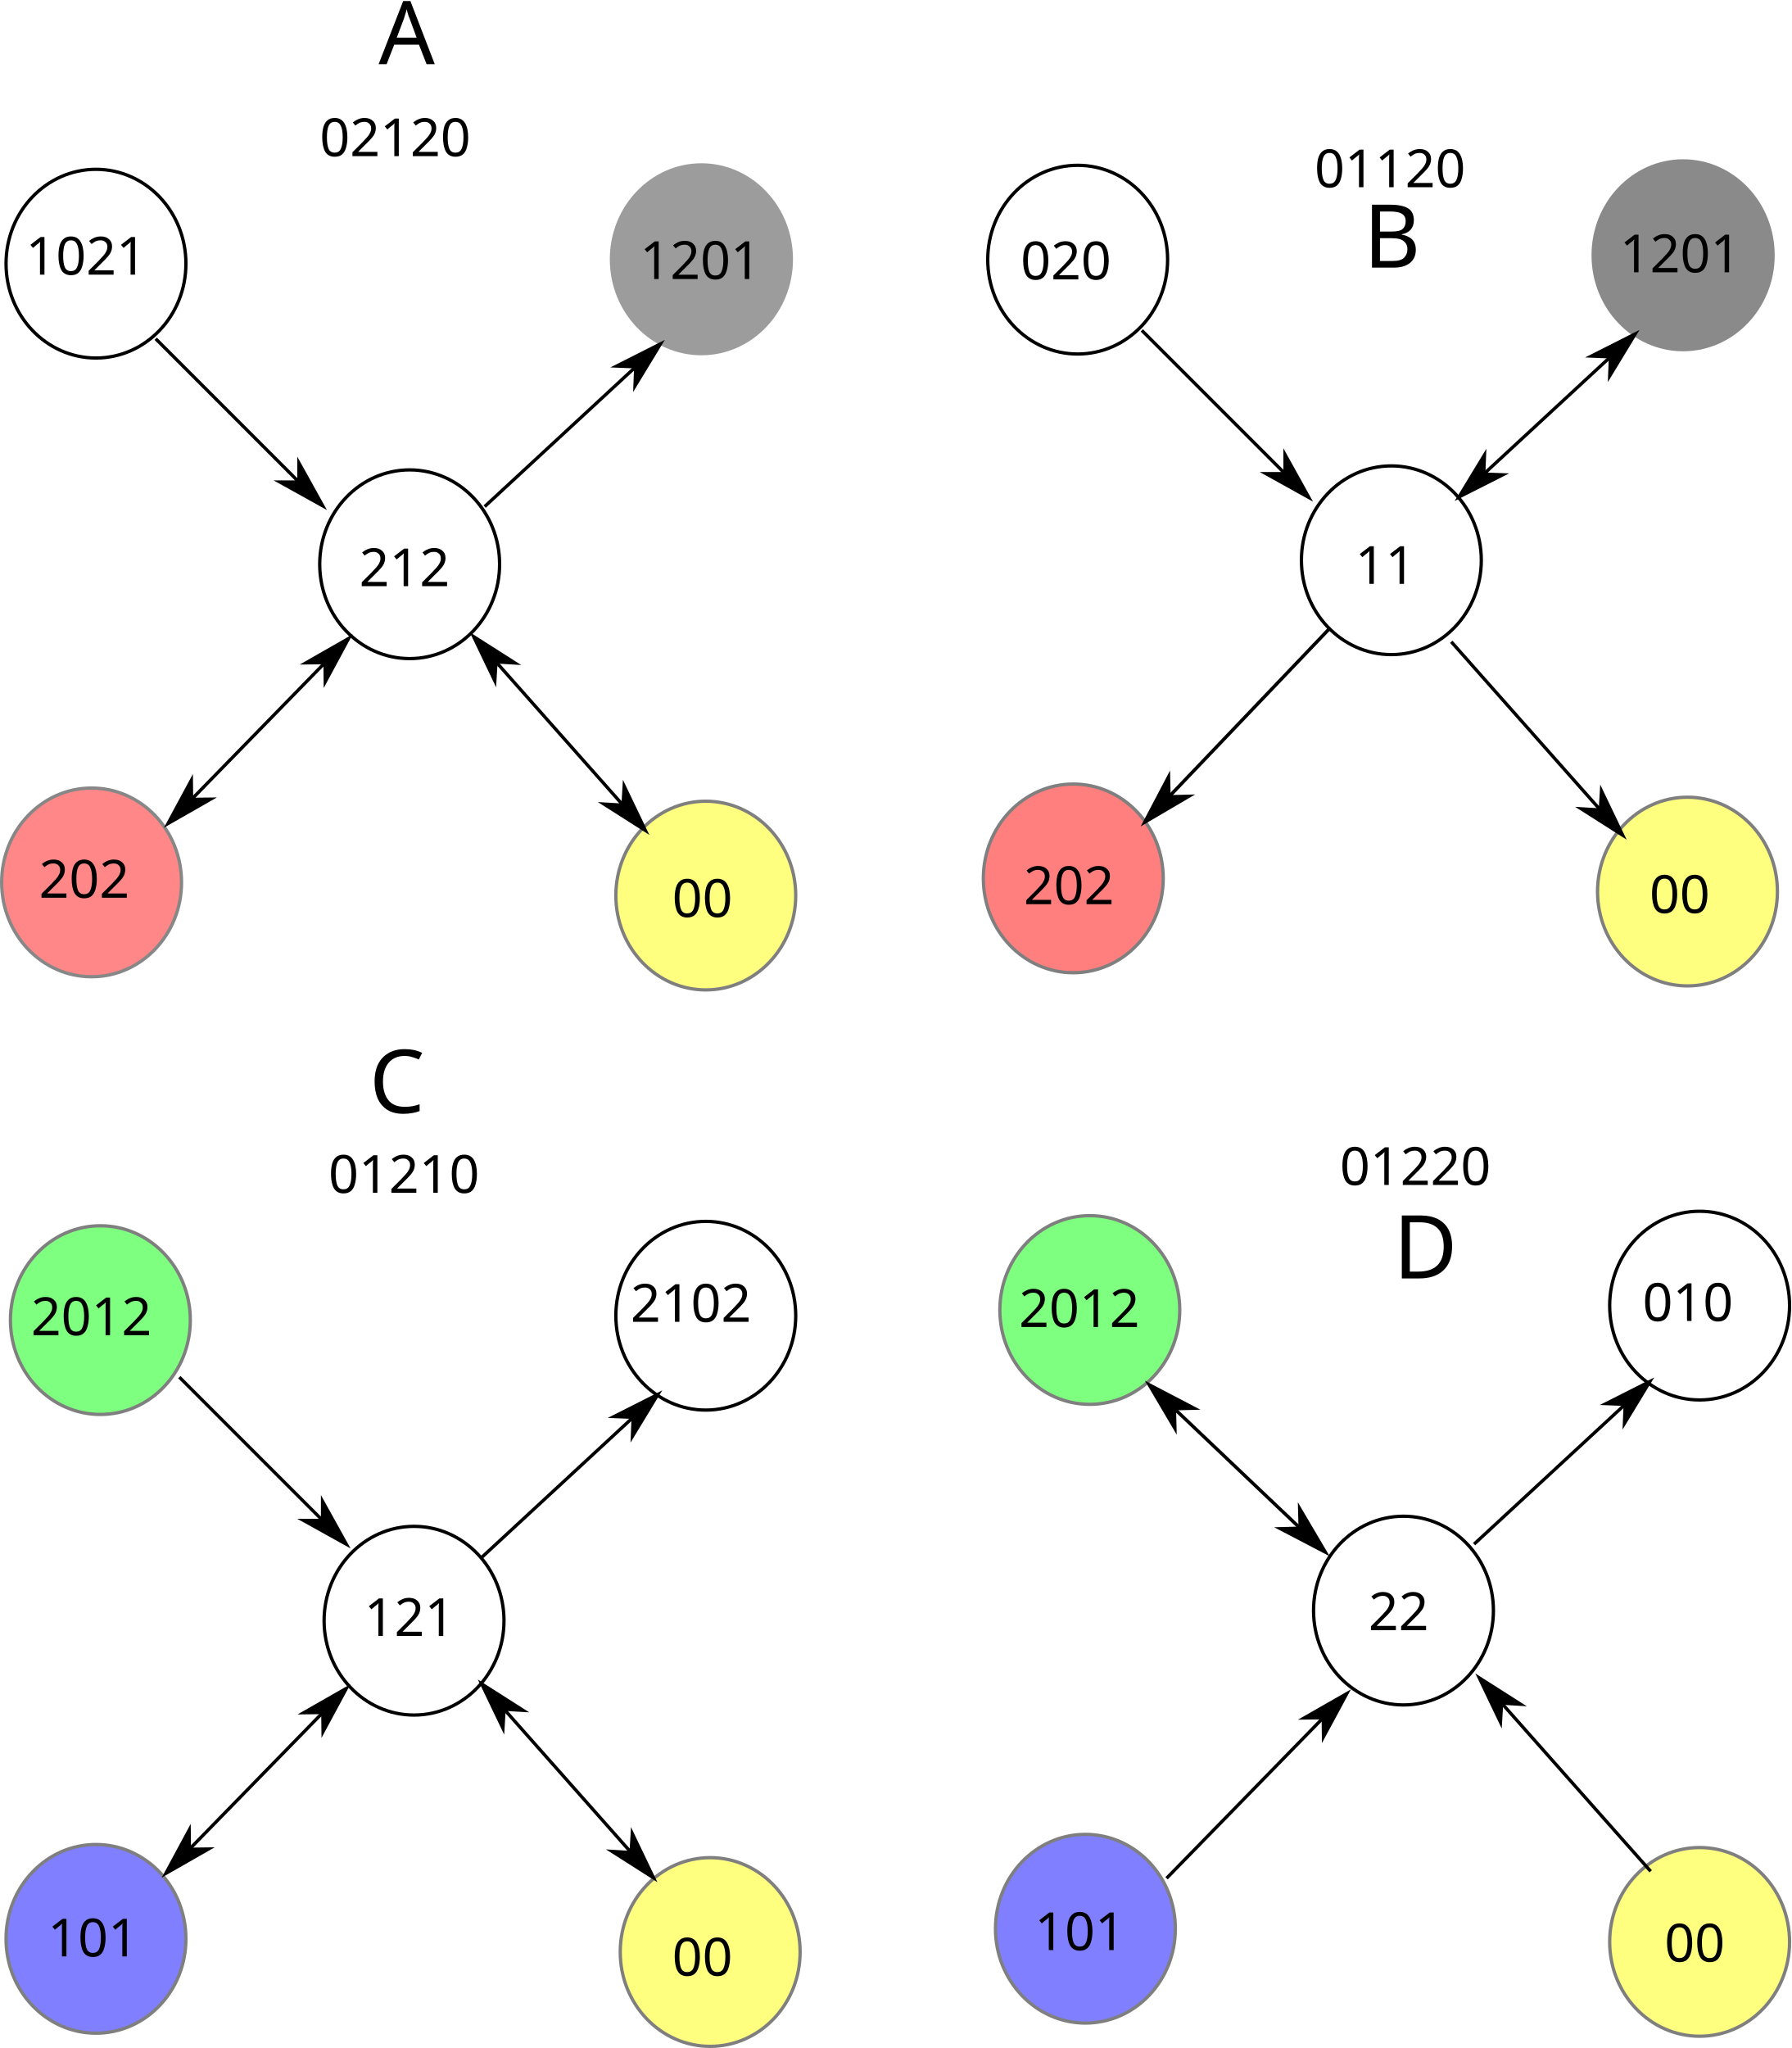
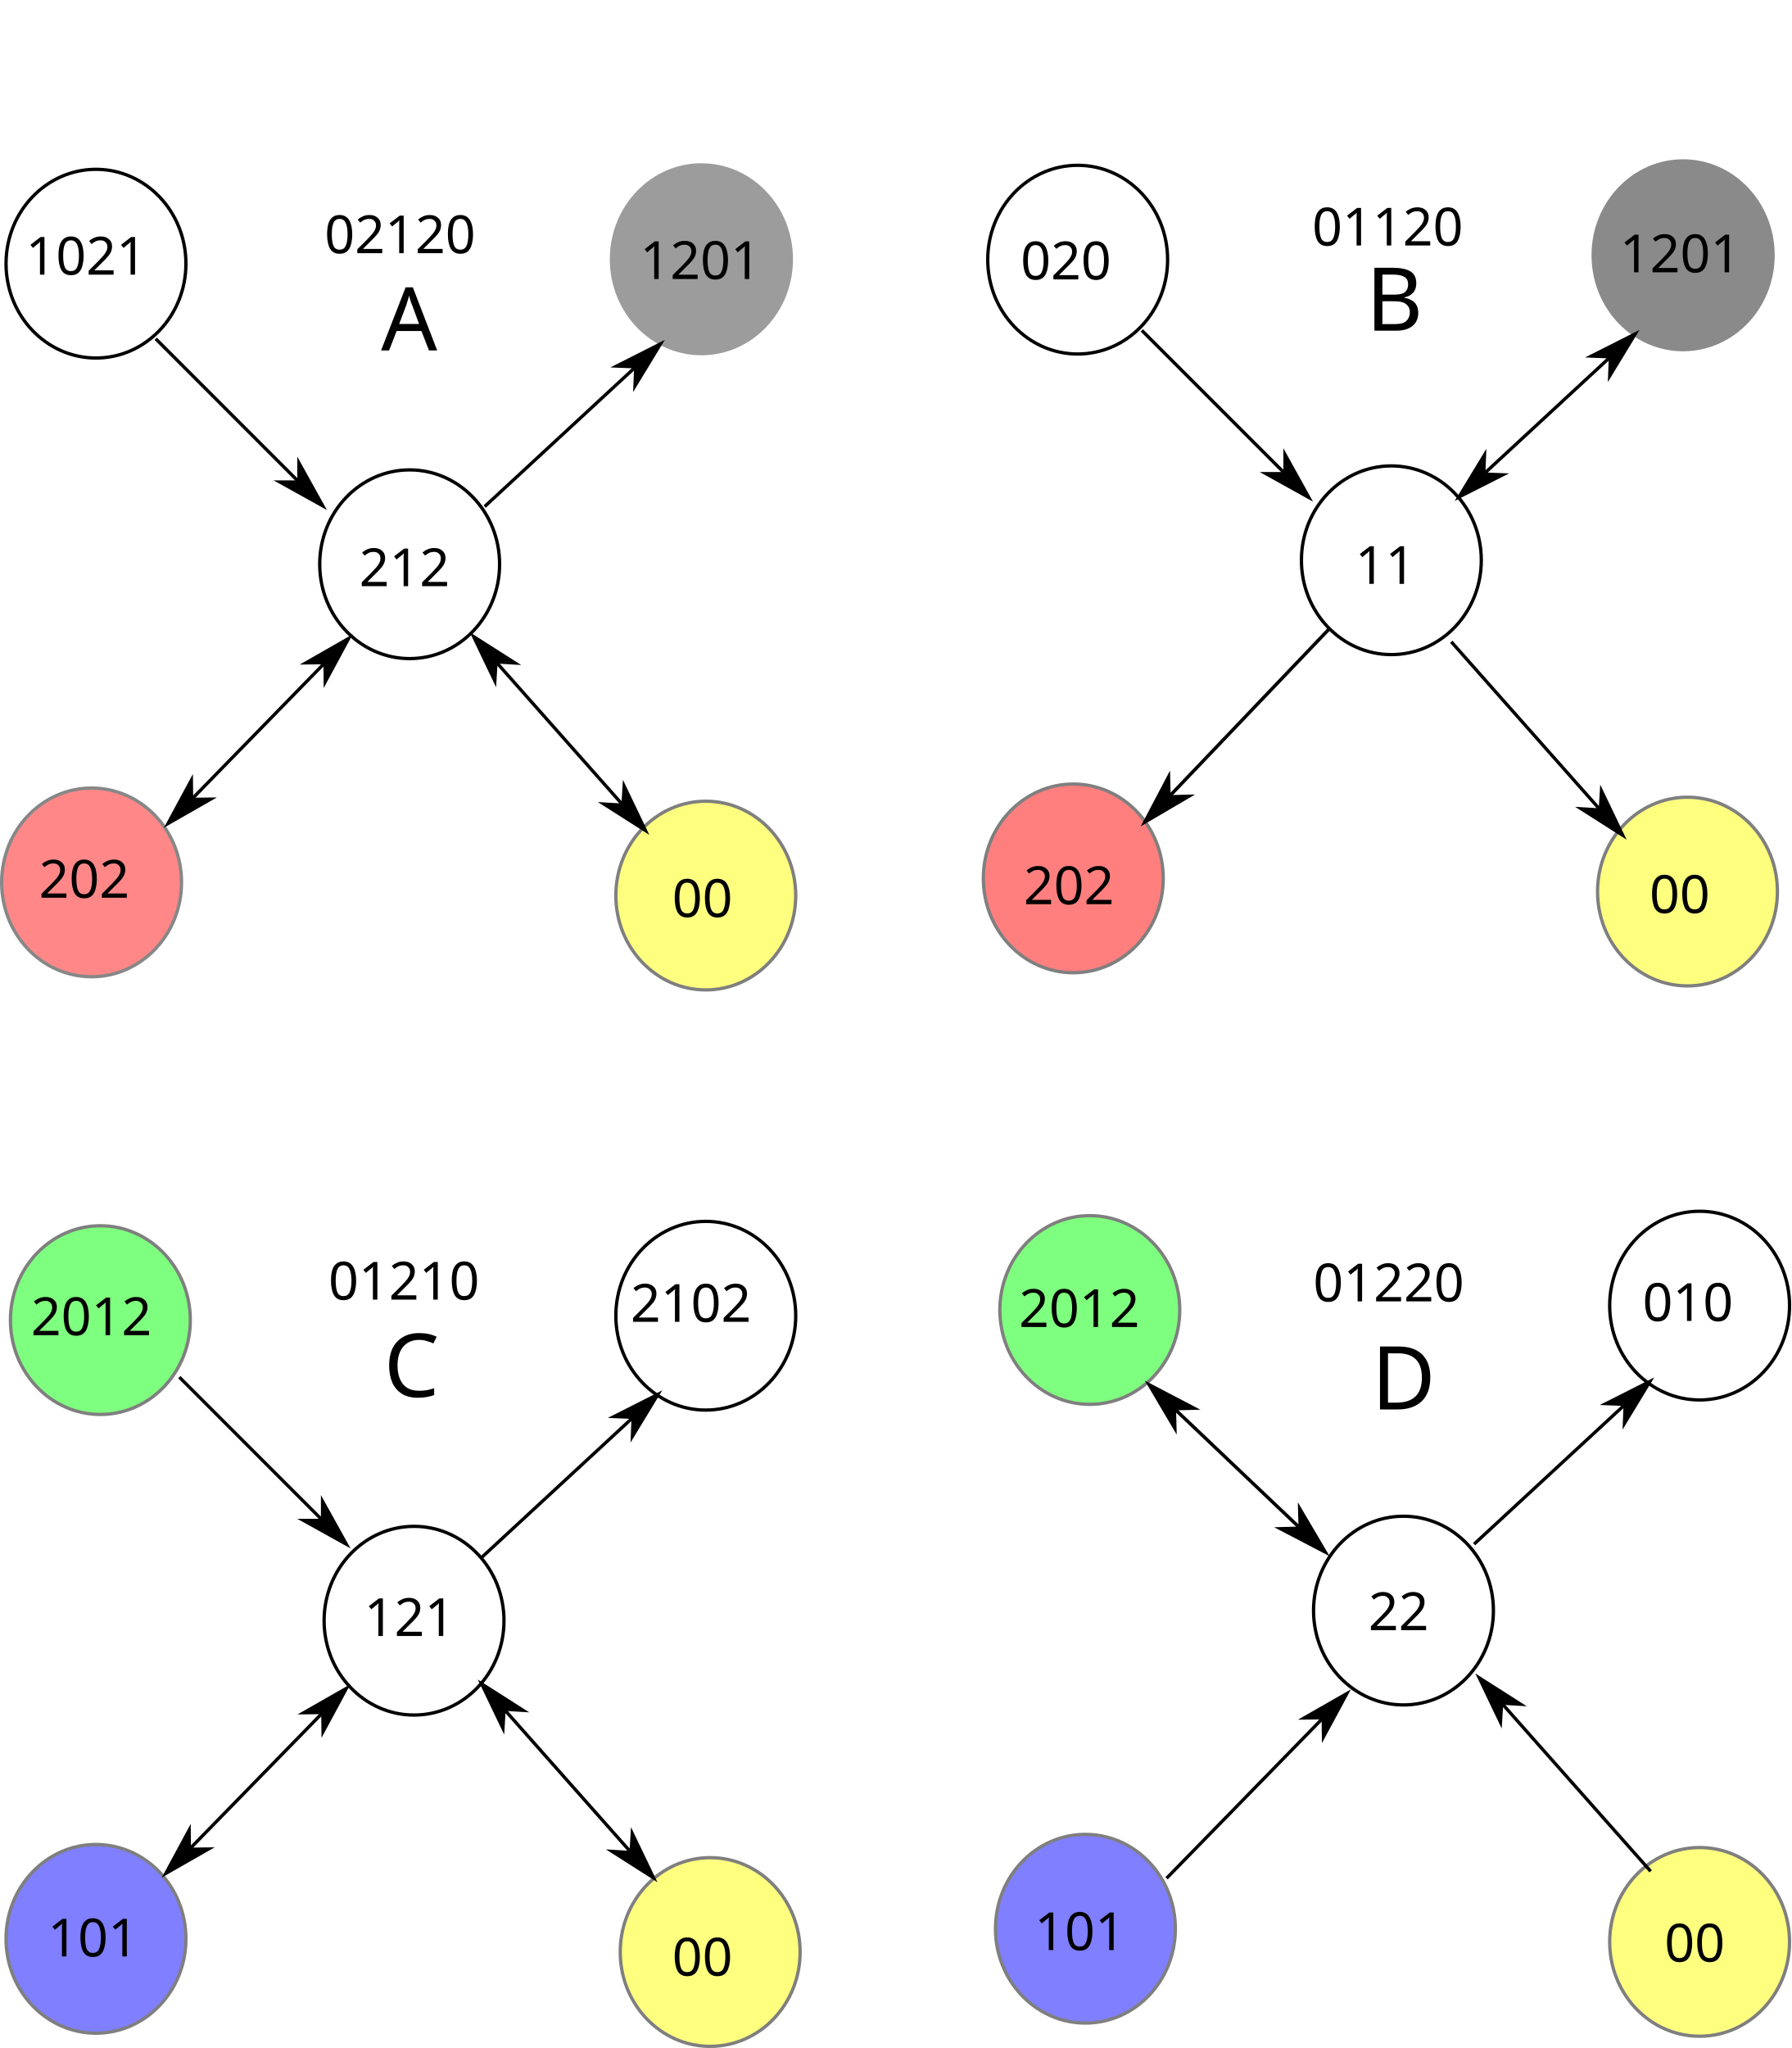
<svg xmlns="http://www.w3.org/2000/svg" width="143.673mm" height="164.233mm" viewBox="0 0 143.673 164.233" version="1.1" id="svg18832">
  <defs id="defs18826">
    <marker orient="auto" refY="0" refX="0" id="Arrow1Lstart-7" style="overflow:visible">
      <path id="path1046-5" d="M 0,0 5,-5 -12.5,0 5,5 Z" style="fill:#000000;fill-opacity:1;fill-rule:evenodd;stroke:#000000;stroke-width:1pt;stroke-opacity:1" transform="matrix(0.8,0,0,0.8,10,0)" />
    </marker>
    <marker style="overflow:visible" id="marker1416-9" refX="0" refY="0" orient="auto">
      <path transform="matrix(-0.8,0,0,-0.8,-10,0)" style="fill:#000000;fill-opacity:1;fill-rule:evenodd;stroke:#000000;stroke-width:1pt;stroke-opacity:1" d="M 0,0 5,-5 -12.5,0 5,5 Z" id="path1414-6" />
    </marker>
    <marker orient="auto" refY="0" refX="0" id="marker17850" style="overflow:visible">
      <path id="path17848" d="M 0,0 5,-5 -12.5,0 5,5 Z" style="fill:#000000;fill-opacity:1;fill-rule:evenodd;stroke:#000000;stroke-width:1pt;stroke-opacity:1" transform="matrix(0.8,0,0,0.8,10,0)" />
    </marker>
    <marker orient="auto" refY="0" refX="0" id="marker1374-2" style="overflow:visible">
      <path id="path1372-1" d="M 0,0 5,-5 -12.5,0 5,5 Z" style="fill:#000000;fill-opacity:1;fill-rule:evenodd;stroke:#000000;stroke-width:1pt;stroke-opacity:1" transform="matrix(-0.8,0,0,-0.8,-10,0)" />
    </marker>
    <marker style="overflow:visible" id="marker1338-7" refX="0" refY="0" orient="auto">
      <path transform="matrix(-0.8,0,0,-0.8,-10,0)" style="fill:#000000;fill-opacity:1;fill-rule:evenodd;stroke:#000000;stroke-width:1pt;stroke-opacity:1" d="M 0,0 5,-5 -12.5,0 5,5 Z" id="path1336-8" />
    </marker>
    <marker orient="auto" refY="0" refX="0" id="Arrow1Lend-57" style="overflow:visible">
      <path id="path1049-41" d="M 0,0 5,-5 -12.5,0 5,5 Z" style="fill:#000000;fill-opacity:1;fill-rule:evenodd;stroke:#000000;stroke-width:1pt;stroke-opacity:1" transform="matrix(-0.8,0,0,-0.8,-10,0)" />
    </marker>
    <marker style="overflow:visible" id="marker10076-1" refX="0" refY="0" orient="auto">
      <path transform="matrix(0.8,0,0,0.8,10,0)" style="fill:#000000;fill-opacity:1;fill-rule:evenodd;stroke:#000000;stroke-width:1pt;stroke-opacity:1" d="M 0,0 5,-5 -12.5,0 5,5 Z" id="path10074-2" />
    </marker>
    <marker orient="auto" refY="0" refX="0" id="marker1374-4-9" style="overflow:visible">
      <path id="path1372-9-3" d="M 0,0 5,-5 -12.5,0 5,5 Z" style="fill:#000000;fill-opacity:1;fill-rule:evenodd;stroke:#000000;stroke-width:1pt;stroke-opacity:1" transform="matrix(-0.8,0,0,-0.8,-10,0)" />
    </marker>
    <marker orient="auto" refY="0" refX="0" id="Arrow1Lstart-8-9" style="overflow:visible">
      <path id="path1046-8-0" d="M 0,0 5,-5 -12.5,0 5,5 Z" style="fill:#000000;fill-opacity:1;fill-rule:evenodd;stroke:#000000;stroke-width:1pt;stroke-opacity:1" transform="matrix(0.8,0,0,0.8,10,0)" />
    </marker>
    <marker style="overflow:visible" id="marker1416-4-8" refX="0" refY="0" orient="auto">
      <path transform="matrix(-0.8,0,0,-0.8,-10,0)" style="fill:#000000;fill-opacity:1;fill-rule:evenodd;stroke:#000000;stroke-width:1pt;stroke-opacity:1" d="M 0,0 5,-5 -12.5,0 5,5 Z" id="path1414-3-8" />
    </marker>
    <marker style="overflow:visible" id="marker1338-0-5" refX="0" refY="0" orient="auto">
      <path transform="matrix(-0.8,0,0,-0.8,-10,0)" style="fill:#000000;fill-opacity:1;fill-rule:evenodd;stroke:#000000;stroke-width:1pt;stroke-opacity:1" d="M 0,0 5,-5 -12.5,0 5,5 Z" id="path1336-78-0" />
    </marker>
    <marker orient="auto" refY="0" refX="0" id="Arrow1Lend-4-9" style="overflow:visible">
      <path id="path1049-4-6" d="M 0,0 5,-5 -12.5,0 5,5 Z" style="fill:#000000;fill-opacity:1;fill-rule:evenodd;stroke:#000000;stroke-width:1pt;stroke-opacity:1" transform="matrix(-0.8,0,0,-0.8,-10,0)" />
    </marker>
    <marker orient="auto" refY="0" refX="0" id="marker5121-2" style="overflow:visible">
      <path id="path5119-6" d="M 0,0 5,-5 -12.5,0 5,5 Z" style="fill:#000000;fill-opacity:1;fill-rule:evenodd;stroke:#000000;stroke-width:1pt;stroke-opacity:1" transform="matrix(-0.8,0,0,-0.8,-10,0)" />
    </marker>
    <marker orient="auto" refY="0" refX="0" id="marker1374-5-2" style="overflow:visible">
      <path id="path1372-6-7" d="M 0,0 5,-5 -12.5,0 5,5 Z" style="fill:#000000;fill-opacity:1;fill-rule:evenodd;stroke:#000000;stroke-width:1pt;stroke-opacity:1" transform="matrix(-0.8,0,0,-0.8,-10,0)" />
    </marker>
    <marker orient="auto" refY="0" refX="0" id="marker5027-4" style="overflow:visible">
      <path id="path5025-8" d="M 0,0 5,-5 -12.5,0 5,5 Z" style="fill:#000000;fill-opacity:1;fill-rule:evenodd;stroke:#000000;stroke-width:1pt;stroke-opacity:1" transform="matrix(0.8,0,0,0.8,10,0)" />
    </marker>
    <marker style="overflow:visible" id="marker1338-3-7" refX="0" refY="0" orient="auto">
      <path transform="matrix(-0.8,0,0,-0.8,-10,0)" style="fill:#000000;fill-opacity:1;fill-rule:evenodd;stroke:#000000;stroke-width:1pt;stroke-opacity:1" d="M 0,0 5,-5 -12.5,0 5,5 Z" id="path1336-7-1" />
    </marker>
    <marker orient="auto" refY="0" refX="0" id="Arrow1Lend-5-9" style="overflow:visible">
      <path id="path1049-2-5" d="M 0,0 5,-5 -12.5,0 5,5 Z" style="fill:#000000;fill-opacity:1;fill-rule:evenodd;stroke:#000000;stroke-width:1pt;stroke-opacity:1" transform="matrix(-0.8,0,0,-0.8,-10,0)" />
    </marker>
    <marker style="overflow:visible" id="marker3453-6" refX="0" refY="0" orient="auto">
      <path transform="matrix(0.8,0,0,0.8,10,0)" style="fill:#000000;fill-opacity:1;fill-rule:evenodd;stroke:#000000;stroke-width:1pt;stroke-opacity:1" d="M 0,0 5,-5 -12.5,0 5,5 Z" id="path3451-3" />
    </marker>
    <marker style="overflow:visible" id="marker1338-6" refX="0" refY="0" orient="auto">
      <path transform="matrix(-0.8,0,0,-0.8,-10,0)" style="fill:#000000;fill-opacity:1;fill-rule:evenodd;stroke:#000000;stroke-width:1pt;stroke-opacity:1" d="M 0,0 5,-5 -12.5,0 5,5 Z" id="path1336-1" />
    </marker>
    <marker orient="auto" refY="0" refX="0" id="marker2730" style="overflow:visible">
      <path id="path2728" d="M 0,0 5,-5 -12.5,0 5,5 Z" style="fill:#000000;fill-opacity:1;fill-rule:evenodd;stroke:#000000;stroke-width:1pt;stroke-opacity:1" transform="matrix(0.8,0,0,0.8,10,0)" />
    </marker>
    <marker style="overflow:visible" id="marker2081" refX="0" refY="0" orient="auto">
      <path transform="matrix(0.8,0,0,0.8,10,0)" style="fill:#000000;fill-opacity:1;fill-rule:evenodd;stroke:#000000;stroke-width:1pt;stroke-opacity:1" d="M 0,0 5,-5 -12.5,0 5,5 Z" id="path2079" />
    </marker>
    <marker orient="auto" refY="0" refX="0" id="Arrow1Lend-9" style="overflow:visible">
      <path id="path1049-3" d="M 0,0 5,-5 -12.5,0 5,5 Z" style="fill:#000000;fill-opacity:1;fill-rule:evenodd;stroke:#000000;stroke-width:1pt;stroke-opacity:1" transform="matrix(-0.8,0,0,-0.8,-10,0)" />
    </marker>
  </defs>
  <g id="layer1" transform="translate(150.8395,-103.7583)">
    <ellipse style="fill:none;fill-opacity:1;stroke:#000000;stroke-width:0.265;stroke-miterlimit:4;stroke-dasharray:none;stroke-dashoffset:0;stroke-opacity:1" id="path815-35-7-0-3" cx="-117.981" cy="149.006" rx="7.214" ry="7.566" />
    <ellipse style="fill:none;fill-opacity:1;stroke:#000000;stroke-width:0.265;stroke-miterlimit:4;stroke-dasharray:none;stroke-dashoffset:0;stroke-opacity:1" id="path815-3-62-0-6-8" cx="-143.141" cy="124.902" rx="7.214" ry="7.566" />
    <ellipse style="fill:#000000;fill-opacity:1;stroke:#000000;stroke-width:0.265;stroke-miterlimit:4;stroke-dasharray:none;stroke-dashoffset:0;stroke-opacity:1;opacity:0.39" id="path815-3-6-9-9-2-5" cx="-94.58" cy="124.55" rx="7.214" ry="7.566" />
    <ellipse style="fill:#ff0000;fill-opacity:1;stroke:#000000;stroke-width:0.265;stroke-miterlimit:4;stroke-dasharray:none;stroke-dashoffset:0;stroke-opacity:1;opacity:0.47" id="path815-3-6-7-1-3-6-6" cx="-143.493" cy="174.519" rx="7.214" ry="7.566" />
    <ellipse style="fill:#ffff00;fill-opacity:1;stroke:#000000;stroke-width:0.265;stroke-miterlimit:4;stroke-dasharray:none;stroke-dashoffset:0;stroke-opacity:1;opacity:0.5" id="path815-3-6-7-5-2-6-1-1" cx="-94.228" cy="175.575" rx="7.214" ry="7.566" />
    <text xml:space="preserve" style="font-style:normal;font-weight:normal;font-size:4.233px;line-height:1.25;font-family:sans-serif;letter-spacing:0px;word-spacing:0px;fill:#000000;fill-opacity:1;stroke:none;stroke-width:0.265" x="-96.921" y="177.291" id="text1042-3-6-4-1">
      <tspan id="tspan1040-6-1-7-5" x="-96.921" y="177.291" style="stroke-width:0.265">00</tspan>
    </text>
    <text xml:space="preserve" style="font-style:normal;font-weight:normal;font-size:4.233px;line-height:1.25;font-family:sans-serif;letter-spacing:0px;word-spacing:0px;fill:#000000;fill-opacity:1;stroke:none;stroke-width:0.265" x="-122.028" y="150.766" id="text7160-9">
      <tspan id="tspan7158-8" x="-122.028" y="150.766" style="stroke-width:0.265">212</tspan>
    </text>
    <text xml:space="preserve" style="font-style:normal;font-weight:normal;font-size:4.233px;line-height:1.25;font-family:sans-serif;letter-spacing:0px;word-spacing:0px;fill:#000000;fill-opacity:1;stroke:none;stroke-width:0.265" x="-147.716" y="175.75" id="text7164-4">
      <tspan id="tspan7162-8" x="-147.716" y="175.75" style="stroke-width:0.265">202</tspan>
    </text>
    <text xml:space="preserve" style="font-style:normal;font-weight:normal;font-size:4.233px;line-height:1.25;font-family:sans-serif;letter-spacing:0px;word-spacing:0px;fill:#000000;fill-opacity:1;stroke:none;stroke-width:0.265" x="-148.772" y="125.781" id="text7168-1">
      <tspan id="tspan7166-03" x="-148.772" y="125.781" style="stroke-width:0.265">1021</tspan>
    </text>
    <text xml:space="preserve" style="font-style:normal;font-weight:normal;font-size:4.233px;line-height:1.25;font-family:sans-serif;letter-spacing:0px;word-spacing:0px;fill:#000000;fill-opacity:1;stroke:none;stroke-width:0.265" x="-99.506" y="126.133" id="text7172-0">
      <tspan id="tspan7170-44" x="-99.506" y="126.133" style="stroke-width:0.265">1201</tspan>
    </text>
    <path style="fill:none;stroke:#000000;stroke-width:0.265;stroke-linecap:butt;stroke-linejoin:miter;stroke-miterlimit:4;stroke-dasharray:none;stroke-opacity:1;marker-end:url(#Arrow1Lend-4-9)" d="m -138.35,130.925 c 13.372,13.372 13.372,13.372 13.372,13.372" id="path1044-3-4" />
    <path style="fill:none;stroke:#000000;stroke-width:0.265px;stroke-linecap:butt;stroke-linejoin:miter;stroke-opacity:1;marker-end:url(#marker1338-0-5)" d="m -111.966,144.382 c 14.076,-13.02 14.076,-13.02 14.076,-13.02" id="path1328-6-4" />
    <path style="fill:none;stroke:#000000;stroke-width:0.265px;stroke-linecap:butt;stroke-linejoin:miter;stroke-opacity:1;marker-start:url(#Arrow1Lstart-8-9);marker-end:url(#marker1416-4-8)" d="m -122.907,154.989 c -14.428,14.78 -14.428,14.78 -14.428,14.78" id="path1406-1-7" />
    <path style="fill:none;stroke:#000000;stroke-width:0.265px;stroke-linecap:butt;stroke-linejoin:miter;stroke-opacity:1;marker-start:url(#marker10076-1);marker-end:url(#marker1374-4-9)" d="m -112.823,154.84 c 13.724,15.483 13.724,15.483 13.724,15.483" id="path1364-2-6" />
-     <text xml:space="preserve" style="font-style:normal;font-weight:normal;font-size:4.233px;line-height:1.25;font-family:sans-serif;letter-spacing:0px;word-spacing:0px;fill:#000000;fill-opacity:1;stroke:none;stroke-width:0.265" x="-125.195" y="116.28" id="text10236-3">
-       <tspan id="tspan10234-1" x="-125.195" y="116.28" style="stroke-width:0.265">02120</tspan>
+     <text xml:space="preserve" style="font-style:normal;font-weight:normal;font-size:4.233px;line-height:1.25;font-family:sans-serif;letter-spacing:0px;word-spacing:0px;fill:#000000;fill-opacity:1;stroke:none;stroke-width:0.265" x="-124.805" y="124.064" id="text10236-3">
+       <tspan id="tspan10234-1" x="-124.805" y="124.064" style="stroke-width:0.265">02120</tspan>
    </text>
    <ellipse style="fill:none;fill-opacity:1;stroke:#000000;stroke-width:0.265;stroke-miterlimit:4;stroke-dasharray:none;stroke-dashoffset:0;stroke-opacity:1" id="path815-8" cx="-117.629" cy="233.725" rx="7.214" ry="7.566" />
    <ellipse style="fill:#00ff00;fill-opacity:1;stroke:#000000;stroke-width:0.265;stroke-miterlimit:4;stroke-dasharray:none;stroke-dashoffset:0;stroke-opacity:1;opacity:0.5" id="path815-3-5" cx="-142.789" cy="209.62" rx="7.214" ry="7.566" />
    <ellipse style="fill:none;fill-opacity:1;stroke:#000000;stroke-width:0.265;stroke-miterlimit:4;stroke-dasharray:none;stroke-dashoffset:0;stroke-opacity:1" id="path815-3-6-97" cx="-94.228" cy="209.269" rx="7.214" ry="7.566" />
    <ellipse style="fill:#0000ff;fill-opacity:1;stroke:#000000;stroke-width:0.265;stroke-miterlimit:4;stroke-dasharray:none;stroke-dashoffset:0;stroke-opacity:1;opacity:0.5" id="path815-3-6-7-53" cx="-143.141" cy="259.238" rx="7.214" ry="7.566" />
    <ellipse style="fill:#ffff00;fill-opacity:1;stroke:#000000;stroke-width:0.265;stroke-miterlimit:4;stroke-dasharray:none;stroke-dashoffset:0;stroke-opacity:1;opacity:0.5" id="path815-3-6-7-5-8" cx="-93.876" cy="260.293" rx="7.214" ry="7.566" />
    <text xml:space="preserve" style="font-style:normal;font-weight:normal;font-size:4.233px;line-height:1.25;font-family:sans-serif;letter-spacing:0px;word-spacing:0px;fill:#000000;fill-opacity:1;stroke:none;stroke-width:0.265" x="-121.63" y="234.957" id="text1007-8">
      <tspan id="tspan1005-3" x="-121.63" y="234.957" style="font-size:4.233px;stroke-width:0.265">121</tspan>
    </text>
    <text xml:space="preserve" style="font-style:normal;font-weight:normal;font-size:4.233px;line-height:1.25;font-family:sans-serif;letter-spacing:0px;word-spacing:0px;fill:#000000;fill-opacity:1;stroke:none;stroke-width:0.265" x="-148.356" y="210.832" id="text1030-1">
      <tspan id="tspan1028-89" x="-148.356" y="210.832" style="stroke-width:0.265">2012</tspan>
    </text>
    <text xml:space="preserve" style="font-style:normal;font-weight:normal;font-size:4.233px;line-height:1.25;font-family:sans-serif;letter-spacing:0px;word-spacing:0px;fill:#000000;fill-opacity:1;stroke:none;stroke-width:0.265" x="-147.012" y="260.645" id="text1038-6">
      <tspan id="tspan1036-4" x="-147.012" y="260.645" style="stroke-width:0.265">101</tspan>
    </text>
    <path style="fill:none;stroke:#000000;stroke-width:0.265;stroke-linecap:butt;stroke-linejoin:miter;stroke-miterlimit:4;stroke-dasharray:none;stroke-opacity:1;marker-end:url(#Arrow1Lend-57)" d="m -136.455,214.195 c 13.372,13.372 13.372,13.372 13.372,13.372" id="path1044-33" />
    <path style="fill:none;stroke:#000000;stroke-width:0.265px;stroke-linecap:butt;stroke-linejoin:miter;stroke-opacity:1;marker-end:url(#marker1338-7)" d="m -112.174,228.623 c 14.076,-13.02 14.076,-13.02 14.076,-13.02" id="path1328-3" />
    <path style="fill:none;stroke:#000000;stroke-width:0.265px;stroke-linecap:butt;stroke-linejoin:miter;stroke-opacity:1;marker-start:url(#marker17850);marker-end:url(#marker1374-2)" d="m -112.174,238.828 c 13.724,15.483 13.724,15.483 13.724,15.483" id="path1364-8" />
    <path style="fill:none;stroke:#000000;stroke-width:0.265px;stroke-linecap:butt;stroke-linejoin:miter;stroke-opacity:1;marker-start:url(#Arrow1Lstart-7);marker-end:url(#marker1416-9)" d="m -123.083,239.18 c -14.428,14.78 -14.428,14.78 -14.428,14.78" id="path1406-6" />
-     <text xml:space="preserve" style="font-style:normal;font-weight:normal;font-size:4.233px;line-height:1.25;font-family:sans-serif;letter-spacing:0px;word-spacing:0px;fill:#000000;fill-opacity:1;stroke:none;stroke-width:0.265" x="-124.491" y="199.415" id="text1518-0">
-       <tspan id="tspan1516-4" x="-124.491" y="199.415" style="stroke-width:0.265">01210</tspan>
+     <text xml:space="preserve" style="font-style:normal;font-weight:normal;font-size:4.233px;line-height:1.25;font-family:sans-serif;letter-spacing:0px;word-spacing:0px;fill:#000000;fill-opacity:1;stroke:none;stroke-width:0.265" x="-124.491" y="207.977" id="text1518-0">
+       <tspan id="tspan1516-4" x="-124.491" y="207.977" style="stroke-width:0.265">01210</tspan>
    </text>
    <text xml:space="preserve" style="font-style:normal;font-weight:normal;font-size:4.233px;line-height:1.25;font-family:sans-serif;letter-spacing:0px;word-spacing:0px;fill:#000000;fill-opacity:1;stroke:none;stroke-width:0.265" x="-96.921" y="262.186" id="text1042-3-8">
      <tspan id="tspan1040-6-8" x="-96.921" y="262.186" style="stroke-width:0.265">00</tspan>
    </text>
    <text xml:space="preserve" style="font-style:normal;font-weight:normal;font-size:4.233px;line-height:1.25;font-family:sans-serif;letter-spacing:0px;word-spacing:0px;fill:#000000;fill-opacity:1;stroke:none;stroke-width:0.265" x="-100.265" y="209.754" id="text1034-5-8">
      <tspan id="tspan1032-5-9" x="-100.265" y="209.754" style="stroke-width:0.265">2102</tspan>
    </text>
-     <text xml:space="preserve" style="font-style:normal;font-weight:normal;font-size:7.056px;line-height:1.25;font-family:sans-serif;letter-spacing:0px;word-spacing:0px;fill:#000000;fill-opacity:1;stroke:none;stroke-width:0.265" x="-120.469" y="108.902" id="text900-2">
-       <tspan id="tspan898-5" x="-120.469" y="108.902" style="stroke-width:0.265">A</tspan>
+     <text xml:space="preserve" style="font-style:normal;font-weight:normal;font-size:7.056px;line-height:1.25;font-family:sans-serif;letter-spacing:0px;word-spacing:0px;fill:#000000;fill-opacity:1;stroke:none;stroke-width:0.265" x="-120.274" y="131.863" id="text900-2">
+       <tspan id="tspan898-5" x="-120.274" y="131.863" style="stroke-width:0.265">A</tspan>
    </text>
-     <text xml:space="preserve" style="font-style:normal;font-weight:normal;font-size:7.056px;line-height:1.25;font-family:sans-serif;letter-spacing:0px;word-spacing:0px;fill:#000000;fill-opacity:1;stroke:none;stroke-width:0.265" x="-121.231" y="193.001" id="text904-4">
-       <tspan id="tspan902-0" x="-121.231" y="193.001" style="stroke-width:0.265">C</tspan>
+     <text xml:space="preserve" style="font-style:normal;font-weight:normal;font-size:7.056px;line-height:1.25;font-family:sans-serif;letter-spacing:0px;word-spacing:0px;fill:#000000;fill-opacity:1;stroke:none;stroke-width:0.265" x="-120.064" y="215.768" id="text904-4">
+       <tspan id="tspan902-0" x="-120.064" y="215.768" style="stroke-width:0.265">C</tspan>
    </text>
    <ellipse style="fill:none;fill-opacity:1;stroke:#000000;stroke-width:0.265;stroke-miterlimit:4;stroke-dasharray:none;stroke-dashoffset:0;stroke-opacity:1" id="path815-35-7-2" cx="-39.238" cy="148.686" rx="7.214" ry="7.566" />
    <ellipse style="fill:none;fill-opacity:1;stroke:#000000;stroke-width:0.265;stroke-miterlimit:4;stroke-dasharray:none;stroke-dashoffset:0;stroke-opacity:1" id="path815-3-62-0-3" cx="-64.399" cy="124.581" rx="7.214" ry="7.566" />
    <ellipse style="fill:#000000;fill-opacity:1;stroke:#000000;stroke-width:0.265;stroke-miterlimit:4;stroke-dasharray:none;stroke-dashoffset:0;stroke-opacity:1;opacity:0.46" id="path815-3-6-9-9-7" cx="-15.837" cy="124.229" rx="7.214" ry="7.566" />
    <ellipse style="fill:#ff0000;fill-opacity:1;stroke:#000000;stroke-width:0.265;stroke-miterlimit:4;stroke-dasharray:none;stroke-dashoffset:0;stroke-opacity:1;opacity:0.5" id="path815-3-6-7-1-3-5" cx="-64.751" cy="174.198" rx="7.214" ry="7.566" />
    <ellipse style="fill:#ffff00;fill-opacity:1;stroke:#000000;stroke-width:0.265;stroke-miterlimit:4;stroke-dasharray:none;stroke-dashoffset:0;stroke-opacity:1;opacity:0.5" id="path815-3-6-7-5-2-6-9" cx="-15.486" cy="175.254" rx="7.214" ry="7.566" />
    <text xml:space="preserve" style="font-style:normal;font-weight:normal;font-size:4.233px;line-height:1.25;font-family:sans-serif;letter-spacing:0px;word-spacing:0px;fill:#000000;fill-opacity:1;stroke:none;stroke-width:0.265" x="-42.146" y="150.581" id="text7160-0">
      <tspan id="tspan7158-6" x="-42.146" y="150.581" style="stroke-width:0.265">11</tspan>
    </text>
    <text xml:space="preserve" style="font-style:normal;font-weight:normal;font-size:4.233px;line-height:1.25;font-family:sans-serif;letter-spacing:0px;word-spacing:0px;fill:#000000;fill-opacity:1;stroke:none;stroke-width:0.265" x="-68.736" y="176.267" id="text7164-8">
      <tspan id="tspan7162-9" x="-68.736" y="176.267" style="stroke-width:0.265">202</tspan>
    </text>
    <text xml:space="preserve" style="font-style:normal;font-weight:normal;font-size:4.233px;line-height:1.25;font-family:sans-serif;letter-spacing:0px;word-spacing:0px;fill:#000000;fill-opacity:1;stroke:none;stroke-width:0.265" x="-18.531" y="176.971" id="text1042-3-6-4-2">
      <tspan id="tspan1040-6-1-7-6" x="-18.531" y="176.971" style="stroke-width:0.265">00</tspan>
    </text>
    <text xml:space="preserve" style="font-style:normal;font-weight:normal;font-size:4.233px;line-height:1.25;font-family:sans-serif;letter-spacing:0px;word-spacing:0px;fill:#000000;fill-opacity:1;stroke:none;stroke-width:0.265" x="-20.913" y="125.594" id="text7172-6">
      <tspan id="tspan7170-4" x="-20.913" y="125.594" style="stroke-width:0.265">1201</tspan>
    </text>
    <text xml:space="preserve" style="font-style:normal;font-weight:normal;font-size:4.233px;line-height:1.25;font-family:sans-serif;letter-spacing:0px;word-spacing:0px;fill:#000000;fill-opacity:1;stroke:none;stroke-width:0.265" x="-68.974" y="126.164" id="text10312">
      <tspan id="tspan10310" x="-68.974" y="126.164" style="stroke-width:0.265">020</tspan>
    </text>
    <path style="fill:none;stroke:#000000;stroke-width:0.265;stroke-linecap:butt;stroke-linejoin:miter;stroke-miterlimit:4;stroke-dasharray:none;stroke-opacity:1;marker-end:url(#Arrow1Lend-5-9)" d="m -59.256,130.252 c 13.372,13.372 13.372,13.372 13.372,13.372" id="path1044-5-0" />
    <path style="fill:none;stroke:#000000;stroke-width:0.265px;stroke-linecap:butt;stroke-linejoin:miter;stroke-opacity:1;marker-start:url(#marker5027-4);marker-end:url(#marker1338-3-7)" d="m -33.784,143.583 c 14.076,-13.02 14.076,-13.02 14.076,-13.02" id="path1328-4-7" />
    <path style="fill:none;stroke:#000000;stroke-width:0.265px;stroke-linecap:butt;stroke-linejoin:miter;stroke-opacity:1;marker-end:url(#marker1374-5-2)" d="m -34.433,155.223 c 13.724,15.483 13.724,15.483 13.724,15.483" id="path1364-9-2" />
    <path style="fill:none;stroke:#000000;stroke-width:0.274px;stroke-linecap:butt;stroke-linejoin:miter;stroke-opacity:1;marker-end:url(#marker5121-2)" d="m -44.215,154.179 c -14.764,15.467 -14.764,15.467 -14.764,15.467" id="path1406-4-6-1" />
-     <text xml:space="preserve" style="font-style:normal;font-weight:normal;font-size:4.233px;line-height:1.25;font-family:sans-serif;letter-spacing:0px;word-spacing:0px;fill:#000000;fill-opacity:1;stroke:none;stroke-width:0.265" x="-45.397" y="118.774" id="text17110">
-       <tspan id="tspan17108" x="-45.397" y="118.774" style="stroke-width:0.265">01120</tspan>
+     <text xml:space="preserve" style="font-style:normal;font-weight:normal;font-size:4.233px;line-height:1.25;font-family:sans-serif;letter-spacing:0px;word-spacing:0px;fill:#000000;fill-opacity:1;stroke:none;stroke-width:0.265" x="-45.591" y="123.445" id="text17110">
+       <tspan id="tspan17108" x="-45.591" y="123.445" style="stroke-width:0.265">01120</tspan>
    </text>
-     <text xml:space="preserve" style="font-style:normal;font-weight:normal;font-size:7.056px;line-height:1.25;font-family:sans-serif;letter-spacing:0px;word-spacing:0px;fill:#000000;fill-opacity:1;stroke:none;stroke-width:0.265" x="-41.48" y="125.217" id="text912-5">
-       <tspan id="tspan910-4" x="-41.48" y="125.217" style="stroke-width:0.265">B</tspan>
+     <text xml:space="preserve" style="font-style:normal;font-weight:normal;font-size:7.056px;line-height:1.25;font-family:sans-serif;letter-spacing:0px;word-spacing:0px;fill:#000000;fill-opacity:1;stroke:none;stroke-width:0.265" x="-41.285" y="130.277" id="text912-5">
+       <tspan id="tspan910-4" x="-41.285" y="130.277" style="stroke-width:0.265">B</tspan>
    </text>
    <ellipse style="fill:none;fill-opacity:1;stroke:#000000;stroke-width:0.265;stroke-miterlimit:4;stroke-dasharray:none;stroke-dashoffset:0;stroke-opacity:1" id="path815-35" cx="-38.266" cy="232.914" rx="7.214" ry="7.566" />
    <ellipse style="fill:#00ff00;fill-opacity:1;stroke:#000000;stroke-width:0.265;stroke-miterlimit:4;stroke-dasharray:none;stroke-dashoffset:0;stroke-opacity:1;opacity:0.5" id="path815-3-62" cx="-63.426" cy="208.809" rx="7.214" ry="7.566" />
    <ellipse style="fill:none;fill-opacity:1;stroke:#000000;stroke-width:0.265;stroke-miterlimit:4;stroke-dasharray:none;stroke-dashoffset:0;stroke-opacity:1" id="path815-3-6-9" cx="-14.513" cy="208.457" rx="7.214" ry="7.566" />
    <ellipse style="fill:#0000ff;fill-opacity:1;stroke:#000000;stroke-width:0.265;stroke-miterlimit:4;stroke-dasharray:none;stroke-dashoffset:0;stroke-opacity:1;opacity:0.5" id="path815-3-6-7-1" cx="-63.778" cy="258.426" rx="7.214" ry="7.566" />
    <ellipse style="fill:#ffff00;fill-opacity:1;stroke:#000000;stroke-width:0.265;stroke-miterlimit:4;stroke-dasharray:none;stroke-dashoffset:0;stroke-opacity:1;opacity:0.5" id="path815-3-6-7-5-2" cx="-14.513" cy="259.482" rx="7.214" ry="7.566" />
    <text xml:space="preserve" style="font-style:normal;font-weight:normal;font-size:4.233px;line-height:1.25;font-family:sans-serif;letter-spacing:0px;word-spacing:0px;fill:#000000;fill-opacity:1;stroke:none;stroke-width:0.265" x="-17.328" y="261.065" id="text1042">
      <tspan id="tspan1040" x="-17.328" y="261.065" style="stroke-width:0.265">00</tspan>
    </text>
    <text xml:space="preserve" style="font-style:normal;font-weight:normal;font-size:4.233px;line-height:1.25;font-family:sans-serif;letter-spacing:0px;word-spacing:0px;fill:#000000;fill-opacity:1;stroke:none;stroke-width:0.265" x="-69.111" y="210.174" id="text1030-2">
      <tspan id="tspan1028-8" x="-69.111" y="210.174" style="stroke-width:0.265">2012</tspan>
    </text>
    <text xml:space="preserve" style="font-style:normal;font-weight:normal;font-size:4.233px;line-height:1.25;font-family:sans-serif;letter-spacing:0px;word-spacing:0px;fill:#000000;fill-opacity:1;stroke:none;stroke-width:0.265" x="-67.857" y="260.143" id="text1038-9">
      <tspan id="tspan1036-7" x="-67.857" y="260.143" style="stroke-width:0.265">101</tspan>
    </text>
    <text xml:space="preserve" style="font-style:normal;font-weight:normal;font-size:4.233px;line-height:1.25;font-family:sans-serif;letter-spacing:0px;word-spacing:0px;fill:#000000;fill-opacity:1;stroke:none;stroke-width:0.265" x="-19.087" y="209.688" id="text1576">
      <tspan id="tspan1574" x="-19.087" y="209.688" style="stroke-width:0.265">010</tspan>
    </text>
    <text xml:space="preserve" style="font-style:normal;font-weight:normal;font-size:4.233px;line-height:1.25;font-family:sans-serif;letter-spacing:0px;word-spacing:0px;fill:#000000;fill-opacity:1;stroke:none;stroke-width:0.265" x="-41.079" y="234.485" id="text1007-1">
      <tspan id="tspan1005-2" x="-41.079" y="234.485" style="font-size:4.233px;stroke-width:0.265">22</tspan>
    </text>
    <path style="fill:none;stroke:#000000;stroke-width:0.272;stroke-linecap:butt;stroke-linejoin:miter;stroke-miterlimit:4;stroke-dasharray:none;stroke-opacity:1;marker-start:url(#marker2081);marker-end:url(#Arrow1Lend-9)" d="m -58.626,214.841 c 14.058,13.354 14.058,13.354 14.058,13.354" id="path1044-1" />
    <path style="fill:none;stroke:#000000;stroke-width:0.265px;stroke-linecap:butt;stroke-linejoin:miter;stroke-opacity:1;marker-start:url(#marker2730)" d="m -42.84,239.6 c -14.428,14.78 -14.428,14.78 -14.428,14.78" id="path1406-4" />
    <path style="fill:none;stroke:#000000;stroke-width:0.265px;stroke-linecap:butt;stroke-linejoin:miter;stroke-opacity:1;marker-end:url(#marker1338-6)" d="M -32.603,227.585 C -18.527,214.565 -18.527,214.565 -18.527,214.565" id="path1328-0" />
-     <text xml:space="preserve" style="font-style:normal;font-weight:normal;font-size:4.233px;line-height:1.25;font-family:sans-serif;letter-spacing:0px;word-spacing:0px;fill:#000000;fill-opacity:1;stroke:none;stroke-width:0.265" x="-43.368" y="198.78" id="text4142">
-       <tspan id="tspan4140" x="-43.368" y="198.78" style="stroke-width:0.265">01220</tspan>
+     <text xml:space="preserve" style="font-style:normal;font-weight:normal;font-size:4.233px;line-height:1.25;font-family:sans-serif;letter-spacing:0px;word-spacing:0px;fill:#000000;fill-opacity:1;stroke:none;stroke-width:0.265" x="-45.508" y="208.12" id="text4142">
+       <tspan id="tspan4140" x="-45.508" y="208.12" style="stroke-width:0.265">01220</tspan>
    </text>
    <path style="fill:none;stroke:#000000;stroke-width:0.265px;stroke-linecap:butt;stroke-linejoin:miter;stroke-opacity:1;marker-start:url(#marker3453-6)" d="m -32.162,238.34 c 13.724,15.483 13.724,15.483 13.724,15.483" id="path1364-3-9" />
-     <text xml:space="preserve" style="font-style:normal;font-weight:normal;font-size:7.056px;line-height:1.25;font-family:sans-serif;letter-spacing:0px;word-spacing:0px;fill:#000000;fill-opacity:1;stroke:none;stroke-width:0.265" x="-39.085" y="206.278" id="text908-2">
-       <tspan id="tspan906-4" x="-39.085" y="206.278" style="stroke-width:0.265">D</tspan>
+     <text xml:space="preserve" style="font-style:normal;font-weight:normal;font-size:7.056px;line-height:1.25;font-family:sans-serif;letter-spacing:0px;word-spacing:0px;fill:#000000;fill-opacity:1;stroke:none;stroke-width:0.265" x="-40.836" y="216.786" id="text908-2">
+       <tspan id="tspan906-4" x="-40.836" y="216.786" style="stroke-width:0.265">D</tspan>
    </text>
  </g>
</svg>
